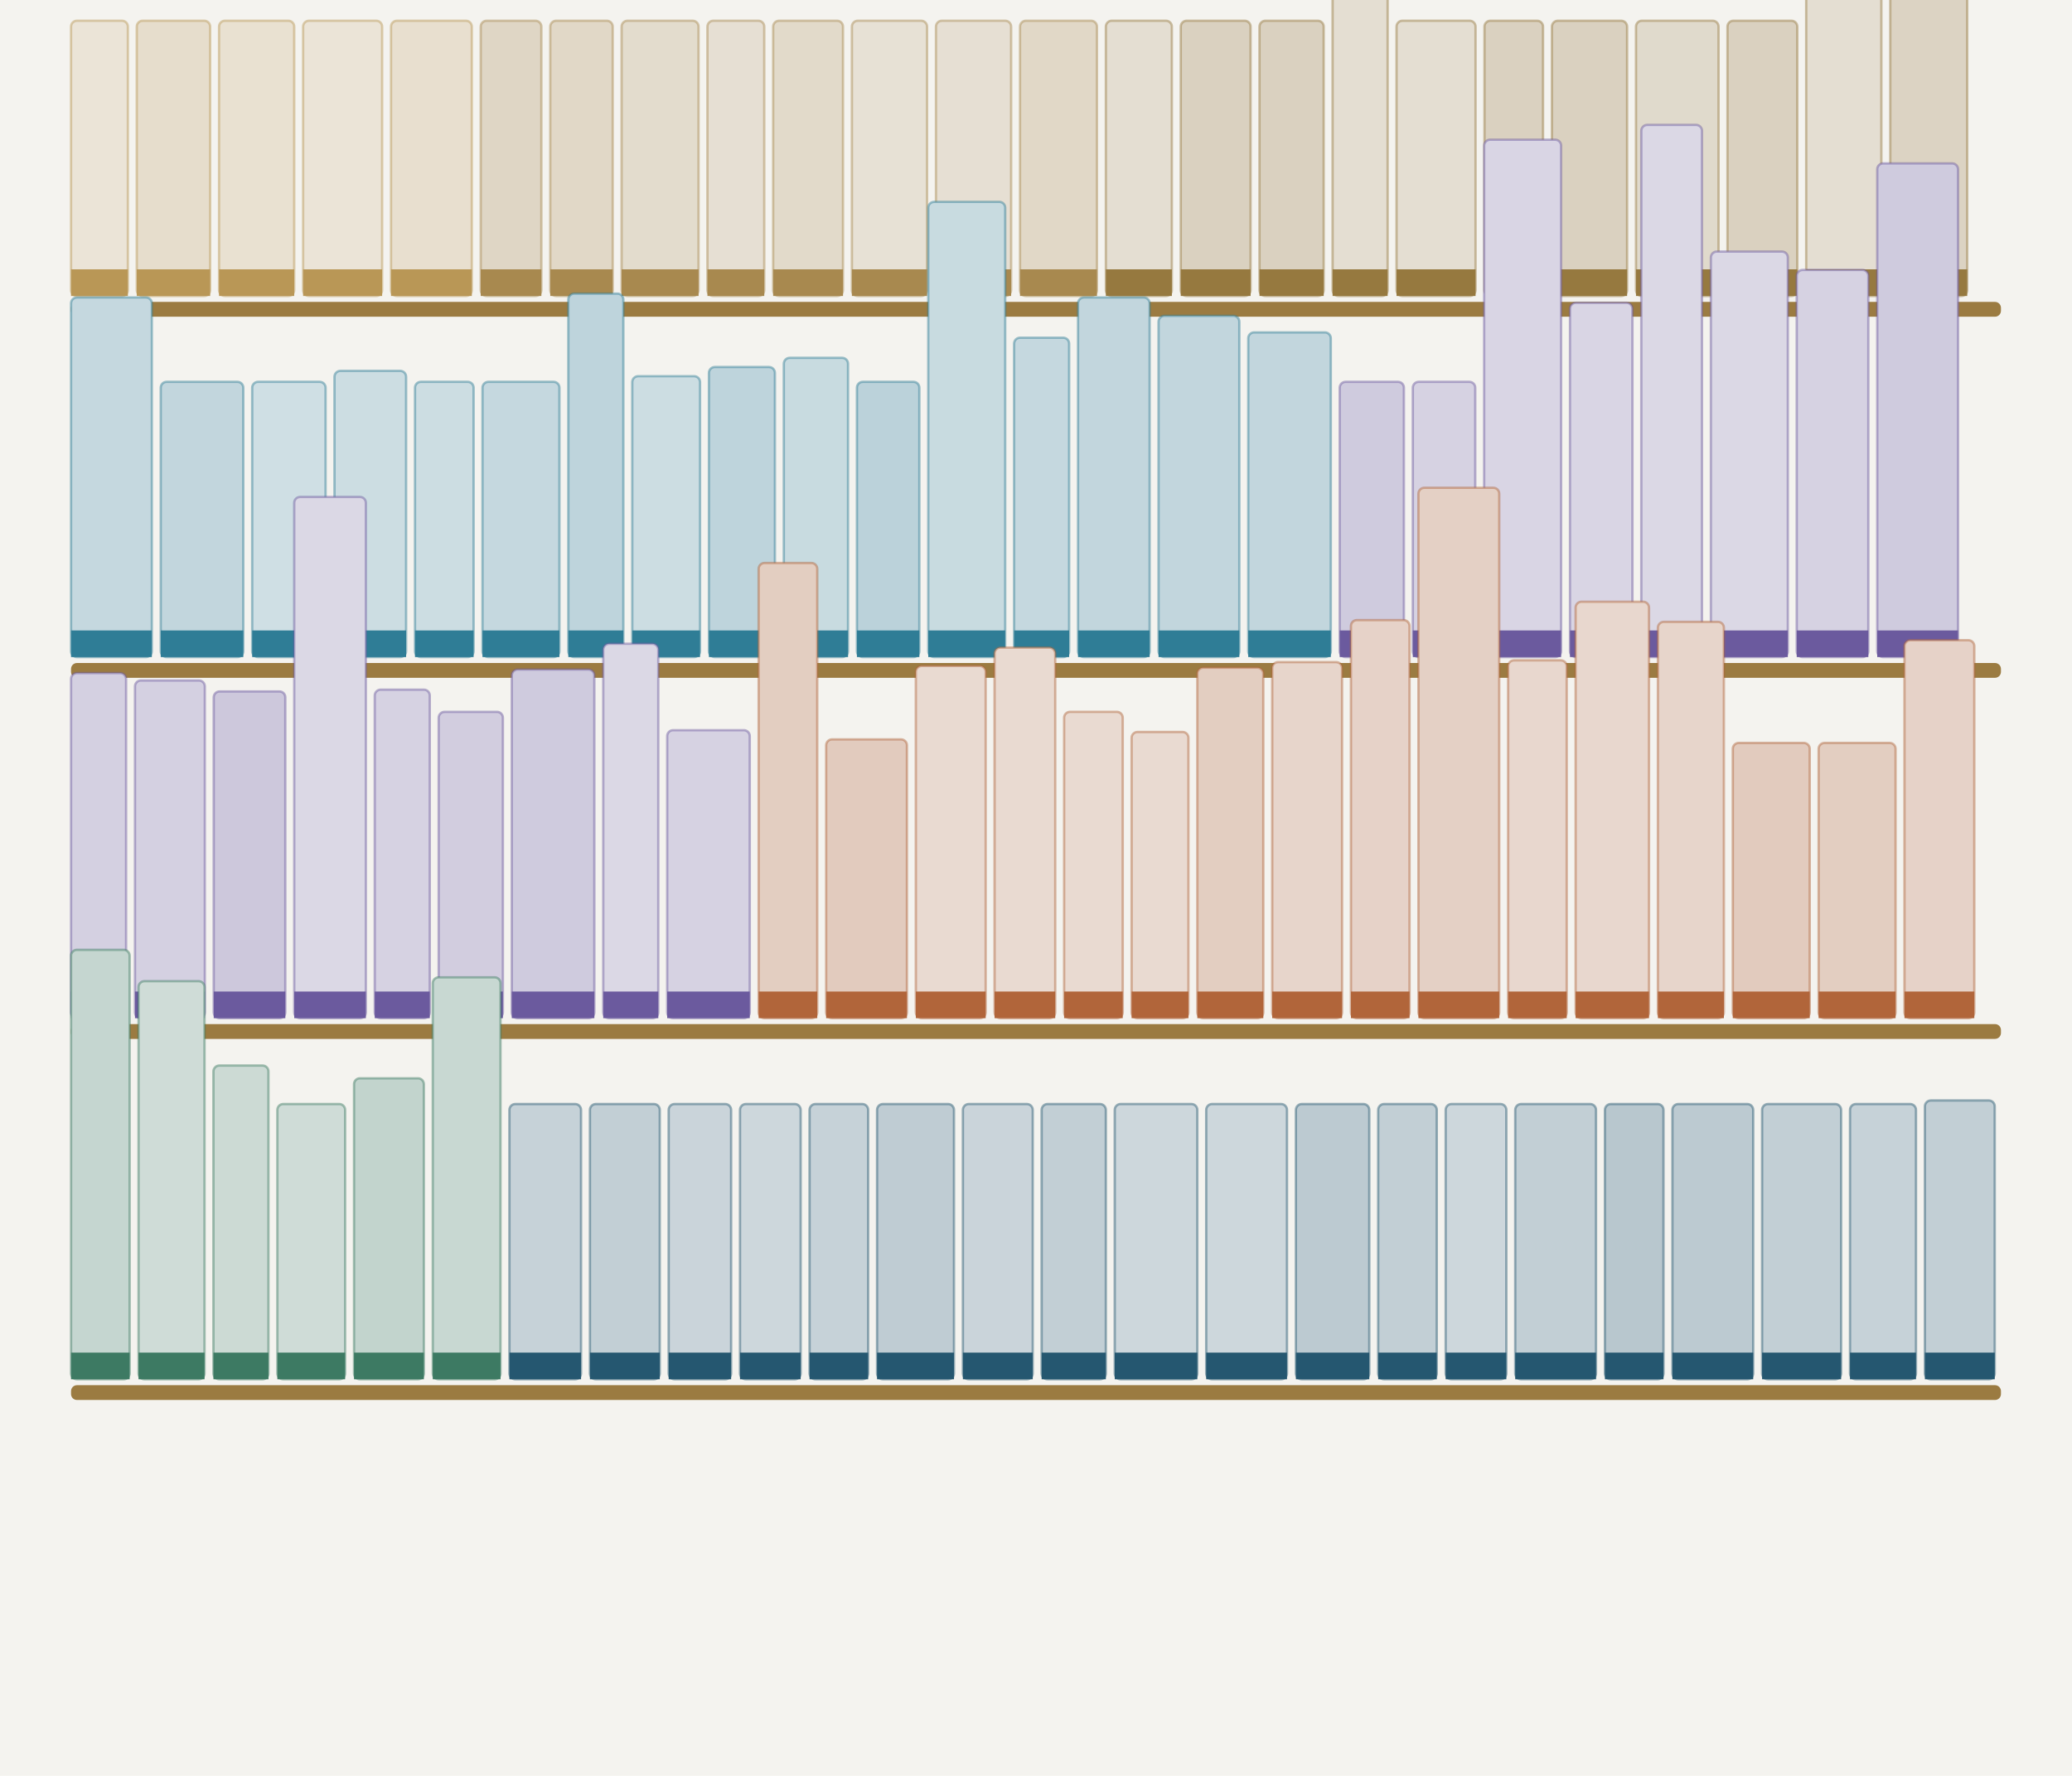
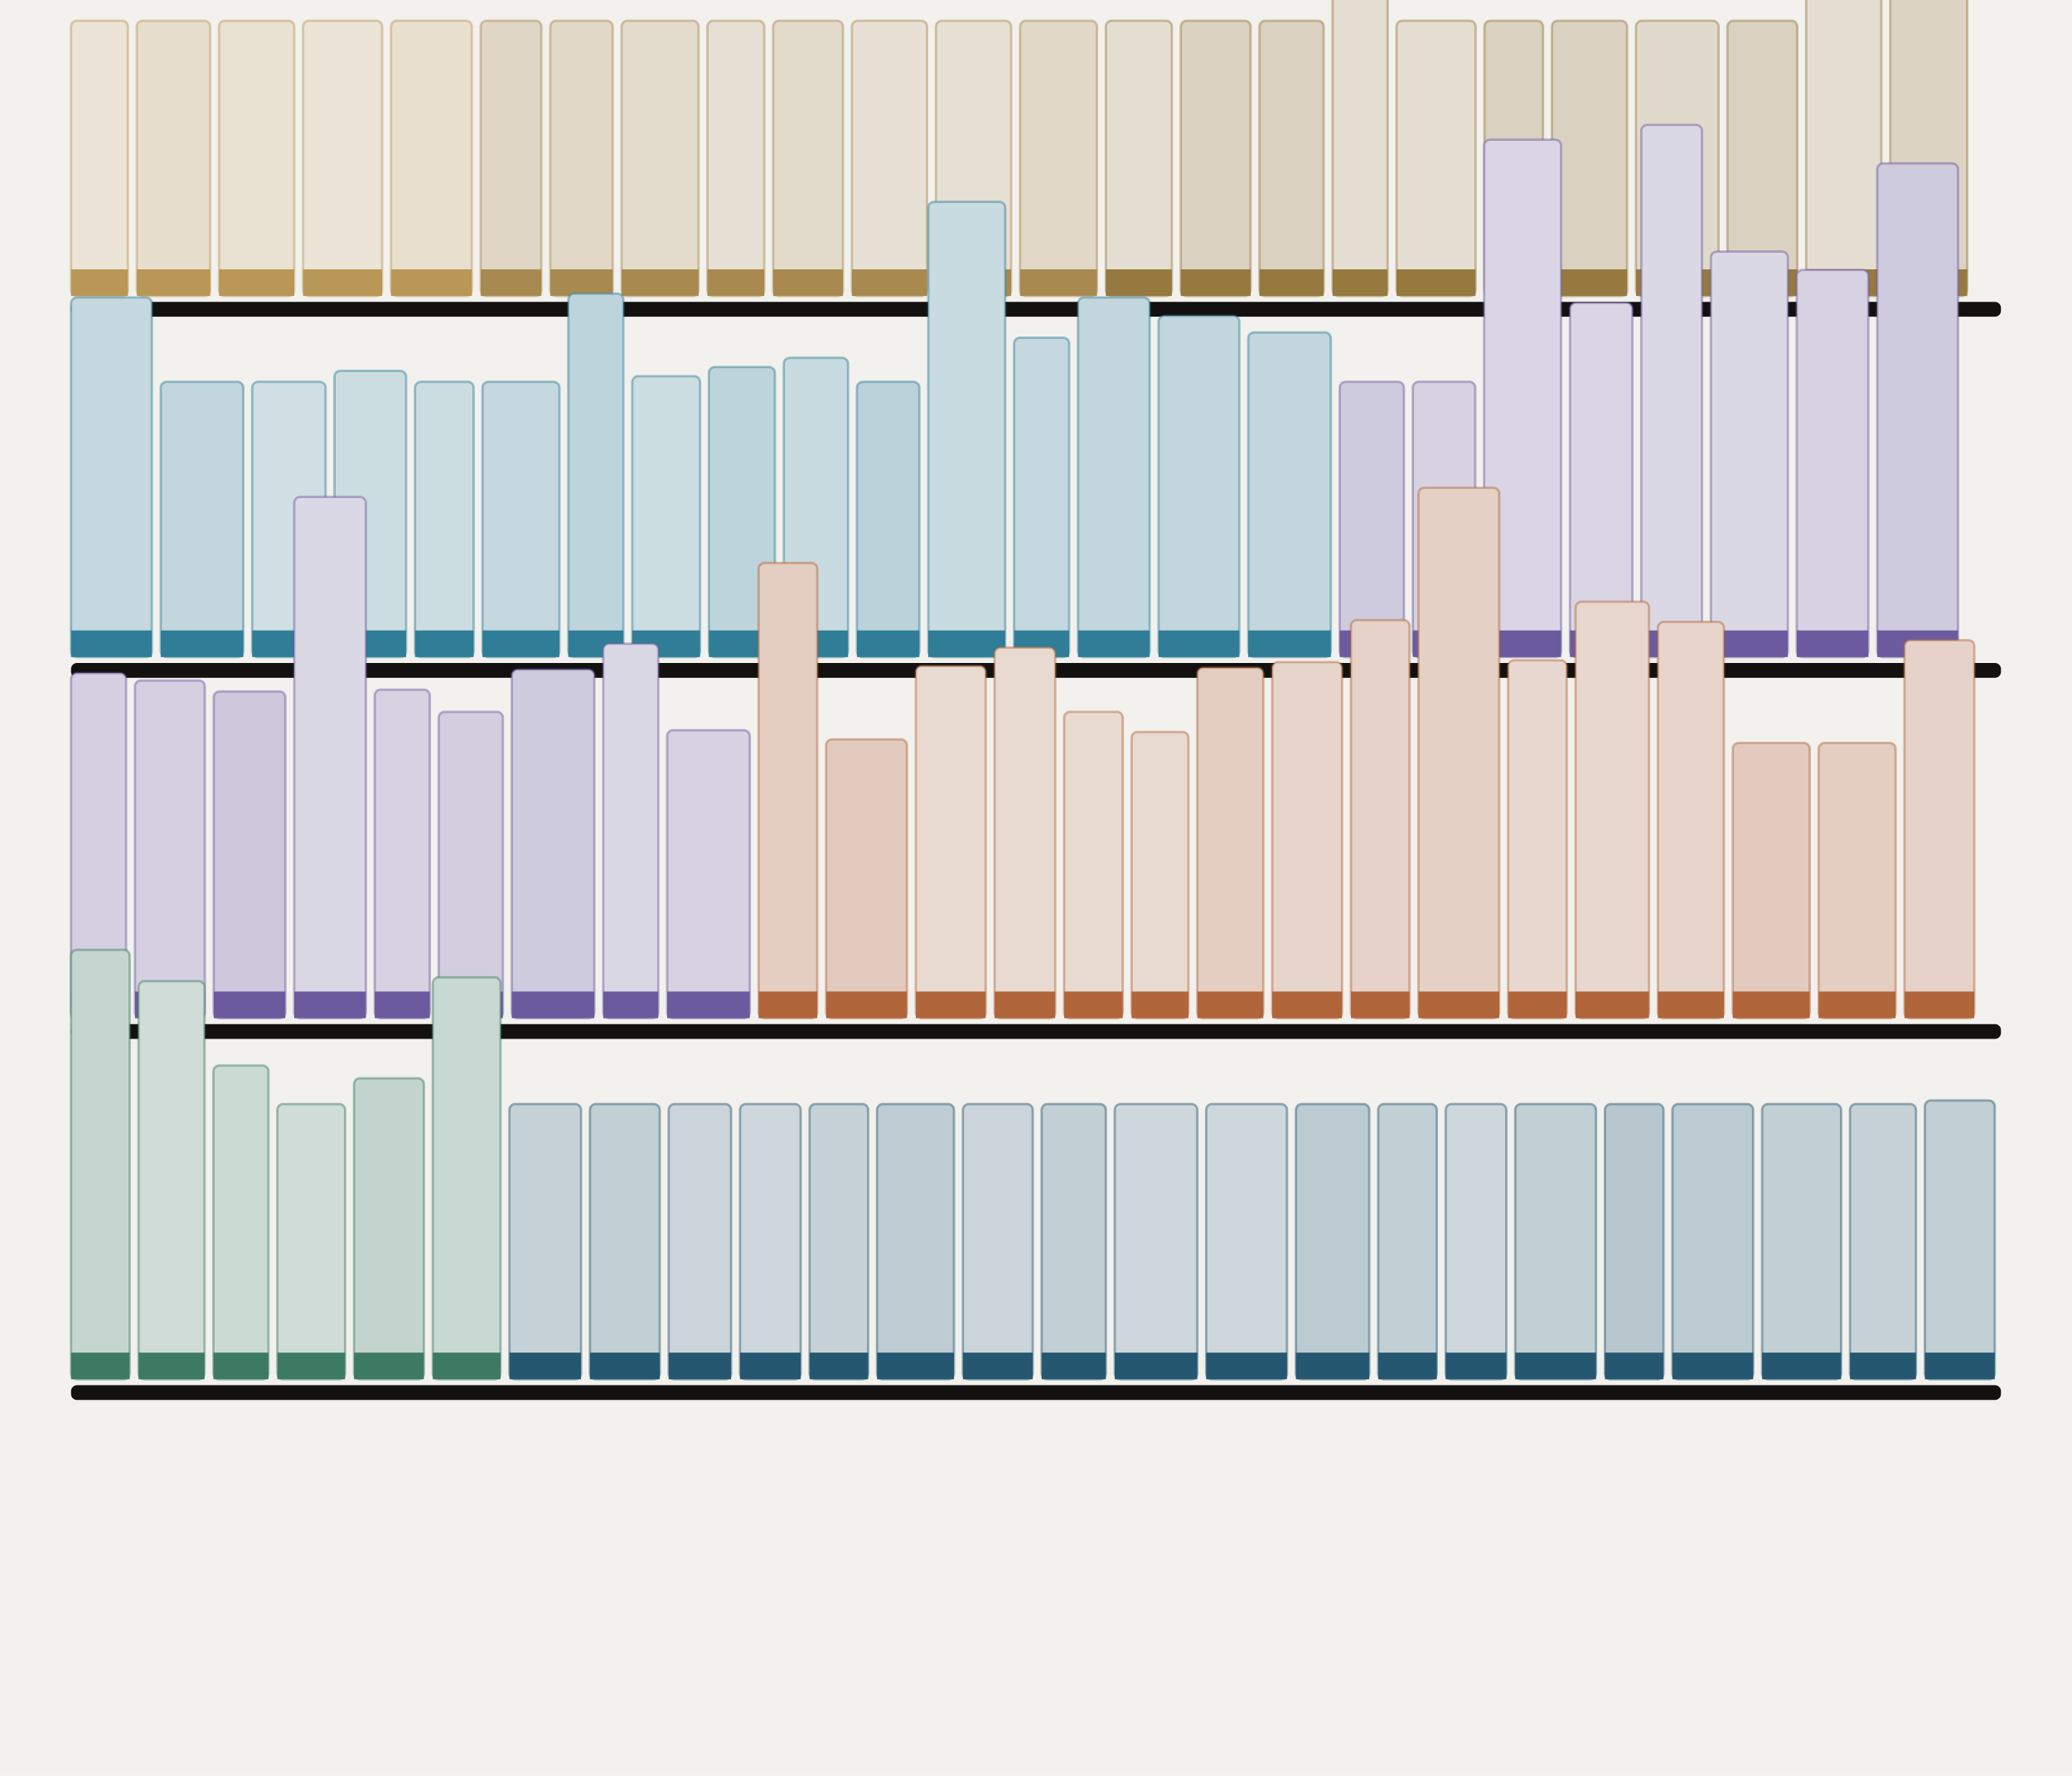
<svg xmlns="http://www.w3.org/2000/svg" viewBox="0 0 700 600" role="img" aria-label="קיר כריכות של הספרייה היהודית">
-   <rect width="700" height="600" fill="#F4F3EF" />
+   <rect width="700" height="600" fill="#F2F1ED" />
  <rect x="24.0" y="7.0" width="19.2" height="93.0" rx="2" fill="#ebe4d7" stroke="#b99756" stroke-width=".8" stroke-opacity=".45" />
  <rect x="24.0" y="91.0" width="19.2" height="9" fill="#b99756" />
  <rect x="46.2" y="7.0" width="24.8" height="93.0" rx="2" fill="#e6ddcc" stroke="#b99756" stroke-width=".8" stroke-opacity=".45" />
  <rect x="46.2" y="91.0" width="24.8" height="9" fill="#b99756" />
  <rect x="74.0" y="7.0" width="25.4" height="93.0" rx="2" fill="#e9e1d1" stroke="#b99756" stroke-width=".8" stroke-opacity=".45" />
  <rect x="74.0" y="91.0" width="25.4" height="9" fill="#b99756" />
  <rect x="102.4" y="7.0" width="26.7" height="93.0" rx="2" fill="#ebe4d7" stroke="#b99756" stroke-width=".8" stroke-opacity=".45" />
  <rect x="102.4" y="91.0" width="26.7" height="9" fill="#b99756" />
  <rect x="132.1" y="7.0" width="27.3" height="93.0" rx="2" fill="#e8dfcf" stroke="#b99756" stroke-width=".8" stroke-opacity=".45" />
  <rect x="132.1" y="91.0" width="27.3" height="9" fill="#b99756" />
  <rect x="162.4" y="7.0" width="20.5" height="93.0" rx="2" fill="#dfd6c5" stroke="#a8894f" stroke-width=".8" stroke-opacity=".45" />
  <rect x="162.4" y="91.0" width="20.5" height="9" fill="#a8894f" />
  <rect x="185.9" y="7.0" width="21.1" height="93.0" rx="2" fill="#e1d8c7" stroke="#a8894f" stroke-width=".8" stroke-opacity=".45" />
  <rect x="185.9" y="91.0" width="21.1" height="9" fill="#a8894f" />
  <rect x="210.0" y="7.0" width="26.0" height="93.0" rx="2" fill="#e3dccd" stroke="#a8894f" stroke-width=".8" stroke-opacity=".45" />
  <rect x="210.0" y="91.0" width="26.0" height="9" fill="#a8894f" />
  <rect x="239.0" y="7.0" width="19.2" height="93.0" rx="2" fill="#e6dfd3" stroke="#a8894f" stroke-width=".8" stroke-opacity=".45" />
  <rect x="239.0" y="91.0" width="19.2" height="9" fill="#a8894f" />
  <rect x="261.2" y="7.0" width="23.6" height="93.0" rx="2" fill="#e2daca" stroke="#a8894f" stroke-width=".8" stroke-opacity=".45" />
  <rect x="261.2" y="91.0" width="23.6" height="9" fill="#a8894f" />
  <rect x="287.8" y="7.0" width="25.4" height="93.0" rx="2" fill="#e7e1d5" stroke="#a8894f" stroke-width=".8" stroke-opacity=".45" />
  <rect x="287.8" y="91.0" width="25.4" height="9" fill="#a8894f" />
  <rect x="316.2" y="7.0" width="25.4" height="93.0" rx="2" fill="#e6dfd3" stroke="#a8894f" stroke-width=".8" stroke-opacity=".45" />
  <rect x="316.2" y="91.0" width="25.4" height="9" fill="#a8894f" />
  <rect x="344.6" y="7.0" width="26.0" height="93.0" rx="2" fill="#e1d8c7" stroke="#a8894f" stroke-width=".8" stroke-opacity=".45" />
  <rect x="344.6" y="91.0" width="26.0" height="9" fill="#a8894f" />
  <rect x="373.6" y="7.0" width="22.3" height="93.0" rx="2" fill="#e4ded2" stroke="#96793f" stroke-width=".8" stroke-opacity=".45" />
  <rect x="373.6" y="91.0" width="22.3" height="9" fill="#96793f" />
  <rect x="398.9" y="7.0" width="23.6" height="93.0" rx="2" fill="#dad1c0" stroke="#96793f" stroke-width=".8" stroke-opacity=".45" />
  <rect x="398.9" y="91.0" width="23.6" height="9" fill="#96793f" />
  <rect x="425.5" y="7.0" width="21.7" height="93.0" rx="2" fill="#dad1c0" stroke="#96793f" stroke-width=".8" stroke-opacity=".45" />
  <rect x="425.5" y="91.0" width="21.7" height="9" fill="#96793f" />
  <rect x="450.2" y="-7.9" width="18.6" height="107.9" rx="2" fill="#e4ded2" stroke="#96793f" stroke-width=".8" stroke-opacity=".45" />
  <rect x="450.2" y="91.0" width="18.6" height="9" fill="#96793f" />
  <rect x="471.8" y="7.0" width="26.7" height="93.0" rx="2" fill="#e4ded2" stroke="#96793f" stroke-width=".8" stroke-opacity=".45" />
  <rect x="471.8" y="91.0" width="26.7" height="9" fill="#96793f" />
  <rect x="501.5" y="7.0" width="19.8" height="93.0" rx="2" fill="#dad1c0" stroke="#96793f" stroke-width=".8" stroke-opacity=".45" />
  <rect x="501.5" y="91.0" width="19.8" height="9" fill="#96793f" />
  <rect x="524.3" y="7.0" width="25.4" height="93.0" rx="2" fill="#dad1c0" stroke="#96793f" stroke-width=".8" stroke-opacity=".45" />
  <rect x="524.3" y="91.0" width="25.4" height="9" fill="#96793f" />
  <rect x="552.7" y="7.0" width="27.9" height="93.0" rx="2" fill="#e0dacc" stroke="#96793f" stroke-width=".8" stroke-opacity=".45" />
  <rect x="552.7" y="91.0" width="27.9" height="9" fill="#96793f" />
  <rect x="583.6" y="7.0" width="23.6" height="93.0" rx="2" fill="#dad1c0" stroke="#96793f" stroke-width=".8" stroke-opacity=".45" />
  <rect x="583.6" y="91.0" width="23.6" height="9" fill="#96793f" />
  <rect x="610.2" y="-8.5" width="25.4" height="108.5" rx="2" fill="#e4ded2" stroke="#96793f" stroke-width=".8" stroke-opacity=".45" />
  <rect x="610.2" y="91.0" width="25.4" height="9" fill="#96793f" />
  <rect x="638.6" y="-6.6" width="26.0" height="106.6" rx="2" fill="#dcd3c3" stroke="#96793f" stroke-width=".8" stroke-opacity=".45" />
  <rect x="638.6" y="91.0" width="26.0" height="9" fill="#96793f" />
-   <rect x="24" y="102.0" width="652" height="5" rx="2" fill="#9B7B41" />
+   <rect x="24" y="102.0" width="652" height="5" rx="2" fill="#121110" />
  <rect x="24.0" y="100.5" width="27.3" height="121.5" rx="2" fill="#c5d8df" stroke="#2f7d96" stroke-width=".8" stroke-opacity=".45" />
  <rect x="24.0" y="213.0" width="27.3" height="9" fill="#2f7d96" />
  <rect x="54.3" y="129.0" width="27.9" height="93.0" rx="2" fill="#c2d6dd" stroke="#2f7d96" stroke-width=".8" stroke-opacity=".45" />
  <rect x="54.3" y="213.0" width="27.9" height="9" fill="#2f7d96" />
  <rect x="85.2" y="129.0" width="24.8" height="93.0" rx="2" fill="#cfdfe4" stroke="#2f7d96" stroke-width=".8" stroke-opacity=".45" />
  <rect x="85.2" y="213.0" width="24.8" height="9" fill="#2f7d96" />
  <rect x="113.0" y="125.3" width="24.2" height="96.7" rx="2" fill="#ccdde2" stroke="#2f7d96" stroke-width=".8" stroke-opacity=".45" />
  <rect x="113.0" y="213.0" width="24.2" height="9" fill="#2f7d96" />
  <rect x="140.2" y="129.0" width="19.8" height="93.0" rx="2" fill="#ccdde2" stroke="#2f7d96" stroke-width=".8" stroke-opacity=".45" />
  <rect x="140.2" y="213.0" width="19.8" height="9" fill="#2f7d96" />
  <rect x="163.0" y="129.0" width="26.0" height="93.0" rx="2" fill="#c5d8df" stroke="#2f7d96" stroke-width=".8" stroke-opacity=".45" />
  <rect x="163.0" y="213.0" width="26.0" height="9" fill="#2f7d96" />
  <rect x="192.0" y="99.2" width="18.6" height="122.8" rx="2" fill="#bed4dc" stroke="#2f7d96" stroke-width=".8" stroke-opacity=".45" />
  <rect x="192.0" y="213.0" width="18.6" height="9" fill="#2f7d96" />
  <rect x="213.6" y="127.1" width="22.9" height="94.9" rx="2" fill="#ccdde2" stroke="#2f7d96" stroke-width=".8" stroke-opacity=".45" />
  <rect x="213.6" y="213.0" width="22.9" height="9" fill="#2f7d96" />
  <rect x="239.5" y="124.0" width="22.3" height="98.0" rx="2" fill="#bed4dc" stroke="#2f7d96" stroke-width=".8" stroke-opacity=".45" />
  <rect x="239.5" y="213.0" width="22.3" height="9" fill="#2f7d96" />
  <rect x="264.8" y="120.9" width="21.7" height="101.1" rx="2" fill="#c8dbe0" stroke="#2f7d96" stroke-width=".8" stroke-opacity=".45" />
  <rect x="264.8" y="213.0" width="21.7" height="9" fill="#2f7d96" />
  <rect x="289.5" y="129.0" width="21.1" height="93.0" rx="2" fill="#bbd2da" stroke="#2f7d96" stroke-width=".8" stroke-opacity=".45" />
  <rect x="289.5" y="213.0" width="21.1" height="9" fill="#2f7d96" />
  <rect x="313.6" y="68.2" width="26.0" height="153.8" rx="2" fill="#c8dbe0" stroke="#2f7d96" stroke-width=".8" stroke-opacity=".45" />
  <rect x="313.6" y="213.0" width="26.0" height="9" fill="#2f7d96" />
  <rect x="342.6" y="114.1" width="18.6" height="107.9" rx="2" fill="#c5d8df" stroke="#2f7d96" stroke-width=".8" stroke-opacity=".45" />
  <rect x="342.6" y="213.0" width="18.6" height="9" fill="#2f7d96" />
  <rect x="364.2" y="100.5" width="24.2" height="121.5" rx="2" fill="#c2d6dd" stroke="#2f7d96" stroke-width=".8" stroke-opacity=".45" />
  <rect x="364.2" y="213.0" width="24.2" height="9" fill="#2f7d96" />
  <rect x="391.4" y="106.7" width="27.3" height="115.3" rx="2" fill="#c2d6dd" stroke="#2f7d96" stroke-width=".8" stroke-opacity=".45" />
  <rect x="391.4" y="213.0" width="27.3" height="9" fill="#2f7d96" />
  <rect x="421.7" y="112.3" width="27.9" height="109.7" rx="2" fill="#c2d6dd" stroke="#2f7d96" stroke-width=".8" stroke-opacity=".45" />
  <rect x="421.7" y="213.0" width="27.9" height="9" fill="#2f7d96" />
  <rect x="452.6" y="129.0" width="21.7" height="93.0" rx="2" fill="#cfcbde" stroke="#6b5a9e" stroke-width=".8" stroke-opacity=".45" />
  <rect x="452.6" y="213.0" width="21.7" height="9" fill="#6b5a9e" />
  <rect x="477.3" y="129.0" width="21.1" height="93.0" rx="2" fill="#d6d2e2" stroke="#6b5a9e" stroke-width=".8" stroke-opacity=".45" />
  <rect x="477.3" y="213.0" width="21.1" height="9" fill="#6b5a9e" />
  <rect x="501.4" y="47.2" width="26.0" height="174.8" rx="2" fill="#d9d5e4" stroke="#6b5a9e" stroke-width=".8" stroke-opacity=".45" />
  <rect x="501.4" y="213.0" width="26.0" height="9" fill="#6b5a9e" />
  <rect x="530.4" y="102.3" width="21.1" height="119.7" rx="2" fill="#d9d5e4" stroke="#6b5a9e" stroke-width=".8" stroke-opacity=".45" />
  <rect x="530.4" y="213.0" width="21.1" height="9" fill="#6b5a9e" />
  <rect x="554.5" y="42.2" width="20.5" height="179.8" rx="2" fill="#dbd8e5" stroke="#6b5a9e" stroke-width=".8" stroke-opacity=".45" />
  <rect x="554.5" y="213.0" width="20.5" height="9" fill="#6b5a9e" />
  <rect x="578.0" y="85.0" width="26.0" height="137.0" rx="2" fill="#dbd8e5" stroke="#6b5a9e" stroke-width=".8" stroke-opacity=".45" />
  <rect x="578.0" y="213.0" width="26.0" height="9" fill="#6b5a9e" />
  <rect x="607.0" y="91.2" width="24.2" height="130.8" rx="2" fill="#d6d2e2" stroke="#6b5a9e" stroke-width=".8" stroke-opacity=".45" />
  <rect x="607.0" y="213.0" width="24.2" height="9" fill="#6b5a9e" />
  <rect x="634.2" y="55.2" width="27.3" height="166.8" rx="2" fill="#cfcbde" stroke="#6b5a9e" stroke-width=".8" stroke-opacity=".45" />
  <rect x="634.2" y="213.0" width="27.3" height="9" fill="#6b5a9e" />
-   <rect x="24" y="224.0" width="652" height="5" rx="2" fill="#9B7B41" />
+   <rect x="24" y="224.0" width="652" height="5" rx="2" fill="#121110" />
  <rect x="24.0" y="227.4" width="18.6" height="116.6" rx="2" fill="#d4d0e1" stroke="#6b5a9e" stroke-width=".8" stroke-opacity=".45" />
  <rect x="24.0" y="335.0" width="18.6" height="9" fill="#6b5a9e" />
  <rect x="45.6" y="229.9" width="23.6" height="114.1" rx="2" fill="#d4d0e1" stroke="#6b5a9e" stroke-width=".8" stroke-opacity=".45" />
  <rect x="45.6" y="335.0" width="23.6" height="9" fill="#6b5a9e" />
  <rect x="72.2" y="233.6" width="24.2" height="110.4" rx="2" fill="#cdc8dc" stroke="#6b5a9e" stroke-width=".8" stroke-opacity=".45" />
  <rect x="72.2" y="335.0" width="24.2" height="9" fill="#6b5a9e" />
  <rect x="99.4" y="167.9" width="24.2" height="176.1" rx="2" fill="#dbd8e5" stroke="#6b5a9e" stroke-width=".8" stroke-opacity=".45" />
  <rect x="99.4" y="335.0" width="24.2" height="9" fill="#6b5a9e" />
  <rect x="126.6" y="233.0" width="18.6" height="111.0" rx="2" fill="#d6d2e2" stroke="#6b5a9e" stroke-width=".8" stroke-opacity=".45" />
  <rect x="126.6" y="335.0" width="18.6" height="9" fill="#6b5a9e" />
  <rect x="148.2" y="240.5" width="21.7" height="103.5" rx="2" fill="#d2cddf" stroke="#6b5a9e" stroke-width=".8" stroke-opacity=".45" />
  <rect x="148.2" y="335.0" width="21.7" height="9" fill="#6b5a9e" />
  <rect x="172.9" y="226.2" width="27.9" height="117.8" rx="2" fill="#cfcbde" stroke="#6b5a9e" stroke-width=".8" stroke-opacity=".45" />
  <rect x="172.9" y="335.0" width="27.9" height="9" fill="#6b5a9e" />
  <rect x="203.8" y="217.5" width="18.6" height="126.5" rx="2" fill="#dbd8e5" stroke="#6b5a9e" stroke-width=".8" stroke-opacity=".45" />
  <rect x="203.8" y="335.0" width="18.6" height="9" fill="#6b5a9e" />
  <rect x="225.4" y="246.7" width="27.9" height="97.3" rx="2" fill="#d6d2e2" stroke="#6b5a9e" stroke-width=".8" stroke-opacity=".45" />
  <rect x="225.4" y="335.0" width="27.9" height="9" fill="#6b5a9e" />
  <rect x="256.3" y="190.2" width="19.8" height="153.8" rx="2" fill="#e3cec1" stroke="#b1653a" stroke-width=".8" stroke-opacity=".45" />
  <rect x="256.3" y="335.0" width="19.8" height="9" fill="#b1653a" />
  <rect x="279.1" y="249.8" width="27.3" height="94.2" rx="2" fill="#e2cbbe" stroke="#b1653a" stroke-width=".8" stroke-opacity=".45" />
  <rect x="279.1" y="335.0" width="27.3" height="9" fill="#b1653a" />
  <rect x="309.4" y="225.0" width="23.6" height="119.0" rx="2" fill="#e9dad1" stroke="#b1653a" stroke-width=".8" stroke-opacity=".45" />
  <rect x="309.4" y="335.0" width="23.6" height="9" fill="#b1653a" />
  <rect x="336.0" y="218.8" width="20.5" height="125.2" rx="2" fill="#e9dad1" stroke="#b1653a" stroke-width=".8" stroke-opacity=".45" />
  <rect x="336.0" y="335.0" width="20.5" height="9" fill="#b1653a" />
  <rect x="359.5" y="240.5" width="19.8" height="103.5" rx="2" fill="#e9dad1" stroke="#b1653a" stroke-width=".8" stroke-opacity=".45" />
  <rect x="359.5" y="335.0" width="19.8" height="9" fill="#b1653a" />
  <rect x="382.3" y="247.3" width="19.2" height="96.7" rx="2" fill="#e9dad1" stroke="#b1653a" stroke-width=".8" stroke-opacity=".45" />
  <rect x="382.3" y="335.0" width="19.2" height="9" fill="#b1653a" />
  <rect x="404.5" y="225.6" width="22.3" height="118.4" rx="2" fill="#e3cec1" stroke="#b1653a" stroke-width=".8" stroke-opacity=".45" />
  <rect x="404.5" y="335.0" width="22.3" height="9" fill="#b1653a" />
  <rect x="429.8" y="223.7" width="23.6" height="120.3" rx="2" fill="#e7d5cb" stroke="#b1653a" stroke-width=".8" stroke-opacity=".45" />
  <rect x="429.8" y="335.0" width="23.6" height="9" fill="#b1653a" />
  <rect x="456.4" y="209.5" width="19.8" height="134.5" rx="2" fill="#e6d2c8" stroke="#b1653a" stroke-width=".8" stroke-opacity=".45" />
  <rect x="456.4" y="335.0" width="19.8" height="9" fill="#b1653a" />
  <rect x="479.2" y="164.8" width="27.3" height="179.2" rx="2" fill="#e4d0c5" stroke="#b1653a" stroke-width=".8" stroke-opacity=".45" />
  <rect x="479.2" y="335.0" width="27.3" height="9" fill="#b1653a" />
  <rect x="509.5" y="223.1" width="19.8" height="120.9" rx="2" fill="#e8d7ce" stroke="#b1653a" stroke-width=".8" stroke-opacity=".45" />
  <rect x="509.5" y="335.0" width="19.8" height="9" fill="#b1653a" />
  <rect x="532.3" y="203.3" width="24.8" height="140.7" rx="2" fill="#e8d7ce" stroke="#b1653a" stroke-width=".8" stroke-opacity=".45" />
  <rect x="532.3" y="335.0" width="24.8" height="9" fill="#b1653a" />
  <rect x="560.1" y="210.1" width="22.3" height="133.9" rx="2" fill="#e7d5cb" stroke="#b1653a" stroke-width=".8" stroke-opacity=".45" />
  <rect x="560.1" y="335.0" width="22.3" height="9" fill="#b1653a" />
  <rect x="585.4" y="251.0" width="26.0" height="93.0" rx="2" fill="#e2cbbe" stroke="#b1653a" stroke-width=".8" stroke-opacity=".45" />
  <rect x="585.4" y="335.0" width="26.0" height="9" fill="#b1653a" />
  <rect x="614.4" y="251.0" width="26.0" height="93.0" rx="2" fill="#e3cec1" stroke="#b1653a" stroke-width=".8" stroke-opacity=".45" />
  <rect x="614.4" y="335.0" width="26.0" height="9" fill="#b1653a" />
  <rect x="643.4" y="216.3" width="23.6" height="127.7" rx="2" fill="#e6d2c8" stroke="#b1653a" stroke-width=".8" stroke-opacity=".45" />
  <rect x="643.4" y="335.0" width="23.6" height="9" fill="#b1653a" />
-   <rect x="24" y="346.0" width="652" height="5" rx="2" fill="#9B7B41" />
+   <rect x="24" y="346.0" width="652" height="5" rx="2" fill="#121110" />
  <rect x="24.0" y="320.9" width="19.8" height="145.1" rx="2" fill="#c5d6d0" stroke="#3d7a63" stroke-width=".8" stroke-opacity=".45" />
  <rect x="24.0" y="457.0" width="19.8" height="9" fill="#3d7a63" />
  <rect x="46.8" y="331.5" width="22.3" height="134.5" rx="2" fill="#cfdcd7" stroke="#3d7a63" stroke-width=".8" stroke-opacity=".45" />
  <rect x="46.8" y="457.0" width="22.3" height="9" fill="#3d7a63" />
  <rect x="72.1" y="360.0" width="18.6" height="106.0" rx="2" fill="#ccdad4" stroke="#3d7a63" stroke-width=".8" stroke-opacity=".45" />
  <rect x="72.1" y="457.0" width="18.6" height="9" fill="#3d7a63" />
  <rect x="93.7" y="373.0" width="22.9" height="93.0" rx="2" fill="#cfdcd7" stroke="#3d7a63" stroke-width=".8" stroke-opacity=".45" />
  <rect x="93.7" y="457.0" width="22.9" height="9" fill="#3d7a63" />
  <rect x="119.6" y="364.3" width="23.6" height="101.7" rx="2" fill="#c2d4cd" stroke="#3d7a63" stroke-width=".8" stroke-opacity=".45" />
  <rect x="119.6" y="457.0" width="23.6" height="9" fill="#3d7a63" />
  <rect x="146.2" y="330.2" width="22.9" height="135.8" rx="2" fill="#c8d8d2" stroke="#3d7a63" stroke-width=".8" stroke-opacity=".45" />
  <rect x="146.2" y="457.0" width="22.9" height="9" fill="#3d7a63" />
  <rect x="172.1" y="373.0" width="24.2" height="93.0" rx="2" fill="#c6d2d8" stroke="#255770" stroke-width=".8" stroke-opacity=".45" />
  <rect x="172.1" y="457.0" width="24.2" height="9" fill="#255770" />
  <rect x="199.3" y="373.0" width="23.6" height="93.0" rx="2" fill="#c2cfd5" stroke="#255770" stroke-width=".8" stroke-opacity=".45" />
  <rect x="199.3" y="457.0" width="23.6" height="9" fill="#255770" />
  <rect x="225.9" y="373.0" width="21.1" height="93.0" rx="2" fill="#cad4da" stroke="#255770" stroke-width=".8" stroke-opacity=".45" />
  <rect x="225.9" y="457.0" width="21.1" height="9" fill="#255770" />
  <rect x="250.0" y="373.0" width="20.5" height="93.0" rx="2" fill="#cdd7dc" stroke="#255770" stroke-width=".8" stroke-opacity=".45" />
  <rect x="250.0" y="457.0" width="20.5" height="9" fill="#255770" />
  <rect x="273.5" y="373.0" width="19.8" height="93.0" rx="2" fill="#c6d2d8" stroke="#255770" stroke-width=".8" stroke-opacity=".45" />
  <rect x="273.5" y="457.0" width="19.8" height="9" fill="#255770" />
  <rect x="296.3" y="373.0" width="26.0" height="93.0" rx="2" fill="#bfccd3" stroke="#255770" stroke-width=".8" stroke-opacity=".45" />
  <rect x="296.3" y="457.0" width="26.0" height="9" fill="#255770" />
  <rect x="325.3" y="373.0" width="23.6" height="93.0" rx="2" fill="#cad4da" stroke="#255770" stroke-width=".8" stroke-opacity=".45" />
  <rect x="325.3" y="457.0" width="23.6" height="9" fill="#255770" />
  <rect x="351.9" y="373.0" width="21.7" height="93.0" rx="2" fill="#c2cfd5" stroke="#255770" stroke-width=".8" stroke-opacity=".45" />
  <rect x="351.9" y="457.0" width="21.7" height="9" fill="#255770" />
  <rect x="376.6" y="373.0" width="27.9" height="93.0" rx="2" fill="#cdd7dc" stroke="#255770" stroke-width=".8" stroke-opacity=".45" />
  <rect x="376.6" y="457.0" width="27.9" height="9" fill="#255770" />
  <rect x="407.5" y="373.0" width="27.3" height="93.0" rx="2" fill="#cdd7dc" stroke="#255770" stroke-width=".8" stroke-opacity=".45" />
  <rect x="407.5" y="457.0" width="27.3" height="9" fill="#255770" />
  <rect x="437.8" y="373.0" width="24.8" height="93.0" rx="2" fill="#bccad1" stroke="#255770" stroke-width=".8" stroke-opacity=".45" />
  <rect x="437.8" y="457.0" width="24.8" height="9" fill="#255770" />
  <rect x="465.6" y="373.0" width="19.8" height="93.0" rx="2" fill="#c2cfd5" stroke="#255770" stroke-width=".8" stroke-opacity=".45" />
  <rect x="465.6" y="457.0" width="19.8" height="9" fill="#255770" />
  <rect x="488.4" y="373.0" width="20.5" height="93.0" rx="2" fill="#cdd7dc" stroke="#255770" stroke-width=".8" stroke-opacity=".45" />
  <rect x="488.4" y="457.0" width="20.5" height="9" fill="#255770" />
  <rect x="511.9" y="373.0" width="27.3" height="93.0" rx="2" fill="#c2cfd5" stroke="#255770" stroke-width=".8" stroke-opacity=".45" />
  <rect x="511.9" y="457.0" width="27.3" height="9" fill="#255770" />
  <rect x="542.2" y="373.0" width="19.8" height="93.0" rx="2" fill="#b8c7ce" stroke="#255770" stroke-width=".8" stroke-opacity=".45" />
  <rect x="542.2" y="457.0" width="19.8" height="9" fill="#255770" />
  <rect x="565.0" y="373.0" width="27.3" height="93.0" rx="2" fill="#bccad1" stroke="#255770" stroke-width=".8" stroke-opacity=".45" />
  <rect x="565.0" y="457.0" width="27.3" height="9" fill="#255770" />
  <rect x="595.3" y="373.0" width="26.7" height="93.0" rx="2" fill="#c2cfd5" stroke="#255770" stroke-width=".8" stroke-opacity=".45" />
  <rect x="595.3" y="457.0" width="26.7" height="9" fill="#255770" />
  <rect x="625.0" y="373.0" width="22.3" height="93.0" rx="2" fill="#c6d2d8" stroke="#255770" stroke-width=".8" stroke-opacity=".45" />
  <rect x="625.0" y="457.0" width="22.3" height="9" fill="#255770" />
  <rect x="650.3" y="371.8" width="23.6" height="94.2" rx="2" fill="#c2cfd5" stroke="#255770" stroke-width=".8" stroke-opacity=".45" />
  <rect x="650.3" y="457.0" width="23.6" height="9" fill="#255770" />
-   <rect x="24" y="468.0" width="652" height="5" rx="2" fill="#9B7B41" />
+   <rect x="24" y="468.0" width="652" height="5" rx="2" fill="#121110" />
</svg>
